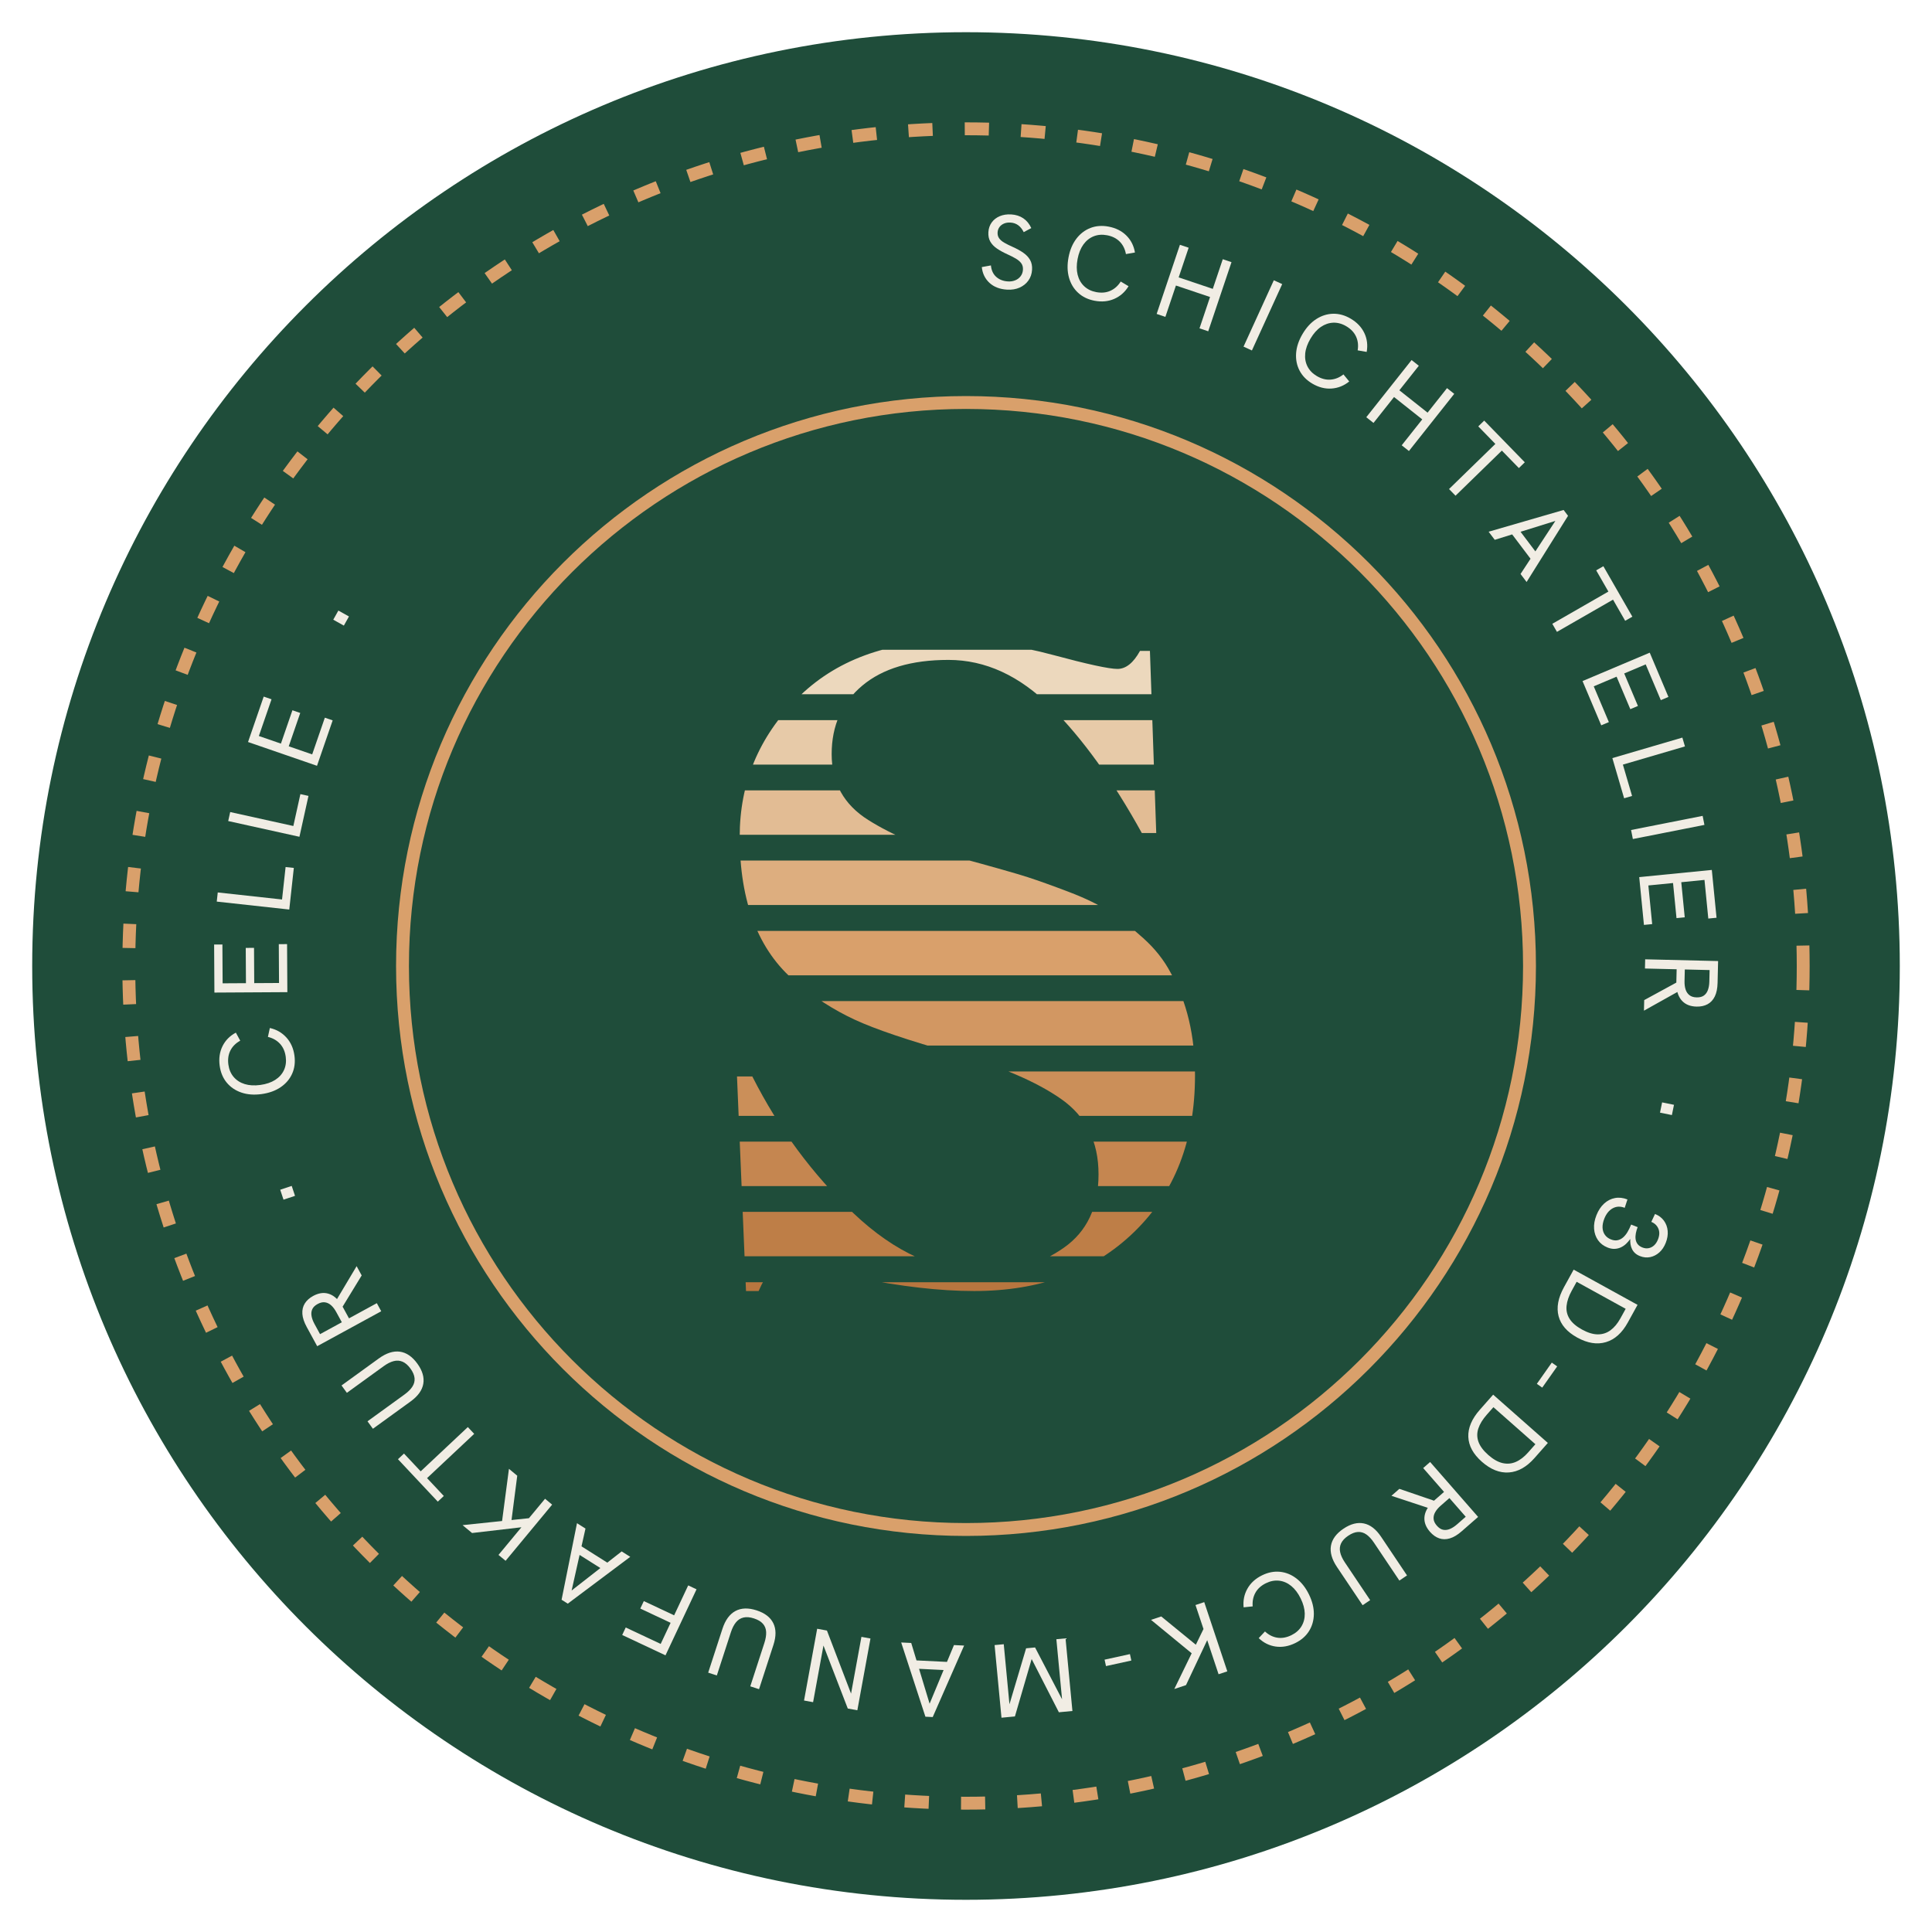
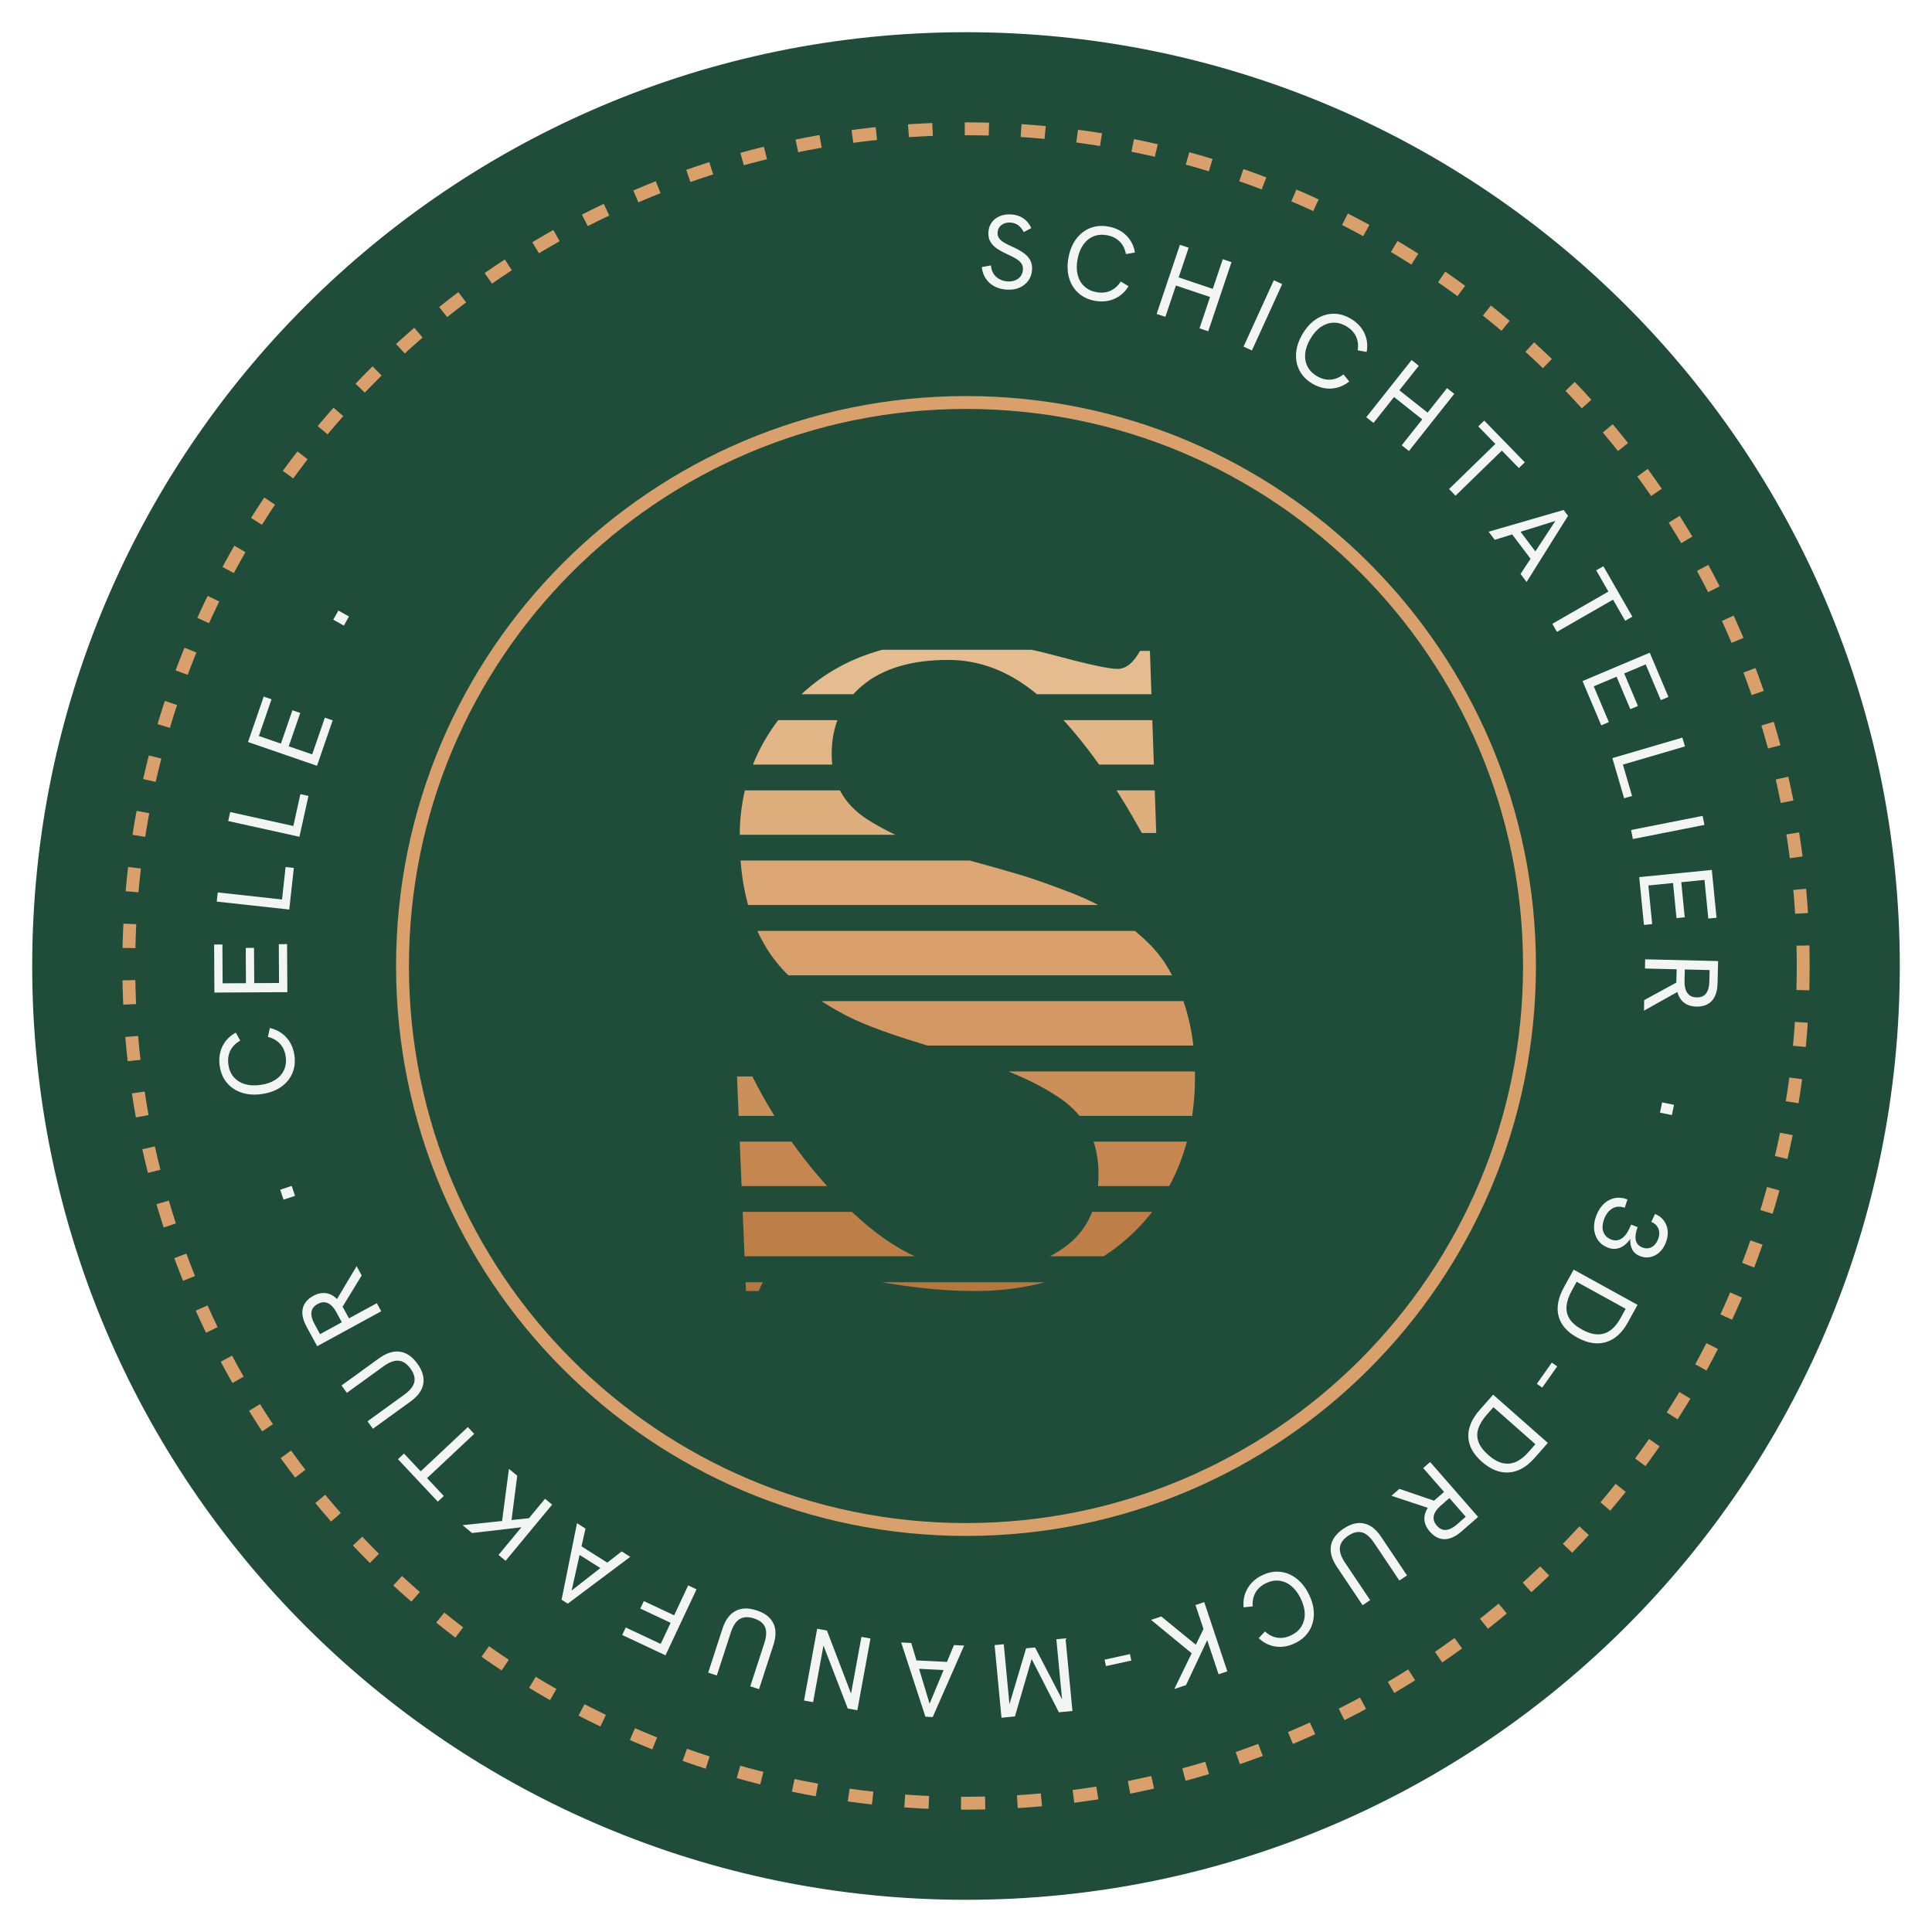
<svg xmlns="http://www.w3.org/2000/svg" viewBox="0 0 120 120" width="240" height="240">
  <circle cx="60" cy="60" r="58" fill="#1f4d3a" />
  <circle cx="60" cy="60" r="52" fill="none" stroke="#d9a06b" stroke-width=".8" stroke-dasharray="1.5 2" />
  <circle cx="60" cy="60" r="35" fill="none" stroke="#d9a06b" stroke-width=".8" />
  <defs>
    <clipPath id="sealS">
      <path d="M33.12 51.012Q35.92 51.012 38.076 49.5Q40.232 47.988 40.232 44.936Q40.232 41.884 37.908 40.26Q35.584 38.636 31.3 37.432Q27.016 36.228 25.084 35.332Q23.152 34.436 21.416 32.98Q17.944 30.068 17.944 23.964Q17.944 18.98 21.5 15.396Q25.056 11.812 31.216 11.812Q34.184 11.812 37.404 12.68Q40.624 13.548 41.408 13.548Q42.192 13.548 42.808 12.428H43.424L43.816 23.74H42.92Q40.232 18.868 37.292 15.928Q34.352 12.988 30.908 12.988Q27.464 12.988 25.56 14.584Q23.656 16.18 23.656 18.84Q23.656 21.5 25.924 22.928Q28.192 24.356 31.496 25.252Q34.8 26.148 35.836 26.484Q36.872 26.82 38.412 27.408Q39.952 27.996 40.932 28.64Q41.912 29.284 43.004 30.264Q44.096 31.244 44.712 32.42Q46.224 35.108 46.224 38.804Q46.224 44.852 42.444 48.52Q38.664 52.188 32.504 52.188Q29.312 52.188 25.196 51.348Q21.08 50.508 20.632 50.508Q19.848 50.508 19.12 52.188H18.336L17.776 38.86H18.728Q21.192 43.732 25.028 47.372Q28.864 51.012 33.12 51.012Z" transform="translate(28 28)" />
    </clipPath>
    <path id="sealRing" d="M60,60 m-44,0 a44,44 0 1,1 88,0 a44,44 0 1,1 -88,0" />
  </defs>
  <g clip-path="url(#sealS)">
    <g transform="translate(28 28)">
-       <rect x="0" y="8.00" width="64" height="2.76" fill="#f1e6d2" />
-       <rect x="0" y="12.36" width="64" height="2.76" fill="#ecd8bd" />
-       <rect x="0" y="16.73" width="64" height="2.76" fill="#e7caa8" />
-       <rect x="0" y="21.09" width="64" height="2.76" fill="#e2bc94" />
-       <rect x="0" y="25.45" width="64" height="2.76" fill="#ddae7f" />
+       <rect x="0" y="8.00" width="64" height="2.76" fill="#e8c39a" />
+       <rect x="0" y="12.36" width="64" height="2.76" fill="#e5bc90" />
+       <rect x="0" y="16.73" width="64" height="2.76" fill="#e2b587" />
+       <rect x="0" y="21.09" width="64" height="2.76" fill="#dfae7d" />
+       <rect x="0" y="25.45" width="64" height="2.76" fill="#dca774" />
      <rect x="0" y="29.82" width="64" height="2.76" fill="#d9a06b" />
      <rect x="0" y="34.18" width="64" height="2.76" fill="#d29762" />
      <rect x="0" y="38.55" width="64" height="2.76" fill="#cb8f59" />
      <rect x="0" y="42.91" width="64" height="2.76" fill="#c58650" />
      <rect x="0" y="47.27" width="64" height="2.76" fill="#be7e47" />
      <rect x="0" y="51.64" width="64" height="2.76" fill="#b8763f" />
    </g>
  </g>
-   <path d="M0.065 2.411Q-0.617 2.411 -1.053 2.054Q-1.488 1.696 -1.586 1.105L-1.027 0.968Q-0.956 1.423 -0.653 1.661Q-0.351 1.898 0.085 1.898Q0.338 1.898 0.539 1.8Q0.741 1.703 0.858 1.524Q0.975 1.345 0.975 1.118Q0.975 0.877 0.845 0.721Q0.715 0.565 0.484 0.449Q0.254 0.332 -0.052 0.215Q-0.429 0.071 -0.712 -0.098Q-0.995 -0.267 -1.151 -0.504Q-1.306 -0.741 -1.306 -1.086Q-1.306 -1.43 -1.137 -1.697Q-0.969 -1.963 -0.663 -2.116Q-0.357 -2.268 0.045 -2.268Q0.475 -2.268 0.806 -2.073Q1.137 -1.878 1.339 -1.495L0.884 -1.216Q0.734 -1.482 0.52 -1.622Q0.306 -1.761 0.026 -1.761Q-0.195 -1.761 -0.367 -1.677Q-0.54 -1.592 -0.637 -1.443Q-0.734 -1.293 -0.734 -1.099Q-0.734 -0.89 -0.617 -0.744Q-0.5 -0.598 -0.279 -0.488Q-0.058 -0.377 0.254 -0.26Q0.65 -0.111 0.936 0.065Q1.222 0.24 1.381 0.484Q1.54 0.728 1.54 1.085Q1.54 1.469 1.352 1.768Q1.163 2.067 0.832 2.239Q0.5 2.411 0.065 2.411Z" fill="#f1ede4" transform="translate(62.63 15.58) rotate(3.39)" />
-   <path d="M0.13 2.418Q-0.494 2.418 -0.965 2.125Q-1.436 1.833 -1.7 1.303Q-1.963 0.773 -1.963 0.071Q-1.963 -0.631 -1.7 -1.157Q-1.436 -1.683 -0.965 -1.976Q-0.494 -2.268 0.13 -2.268Q0.812 -2.268 1.313 -1.93Q1.813 -1.592 2.034 -0.994L1.502 -0.793Q1.333 -1.235 0.982 -1.479Q0.631 -1.723 0.13 -1.723Q-0.331 -1.723 -0.676 -1.502Q-1.02 -1.28 -1.206 -0.881Q-1.391 -0.481 -1.391 0.071Q-1.391 0.624 -1.206 1.027Q-1.02 1.43 -0.676 1.651Q-0.331 1.872 0.13 1.872Q0.631 1.872 0.982 1.625Q1.333 1.378 1.502 0.942L2.034 1.137Q1.813 1.729 1.313 2.073Q0.812 2.418 0.13 2.418Z" fill="#f1ede4" transform="translate(68.31 16.28) rotate(10.76)" />
-   <path d="M-1.69 2.34V-2.191H-1.118V-0.247H1.118V-2.191H1.69V2.34H1.118V0.286H-1.118V2.34Z" fill="#f1ede4" transform="translate(74.19 17.82) rotate(18.60)" />
-   <path d="M-0.286 2.34V-2.191H0.286V2.34Z" fill="#f1ede4" transform="translate(78.47 19.52) rotate(24.53)" />
-   <path d="M0.13 2.418Q-0.494 2.418 -0.965 2.125Q-1.436 1.833 -1.7 1.303Q-1.963 0.773 -1.963 0.071Q-1.963 -0.631 -1.7 -1.157Q-1.436 -1.683 -0.965 -1.976Q-0.494 -2.268 0.13 -2.268Q0.812 -2.268 1.313 -1.93Q1.813 -1.592 2.034 -0.994L1.502 -0.793Q1.333 -1.235 0.982 -1.479Q0.631 -1.723 0.13 -1.723Q-0.331 -1.723 -0.676 -1.502Q-1.02 -1.28 -1.206 -0.881Q-1.391 -0.481 -1.391 0.071Q-1.391 0.624 -1.206 1.027Q-1.02 1.43 -0.676 1.651Q-0.331 1.872 0.13 1.872Q0.631 1.872 0.982 1.625Q1.333 1.378 1.502 0.942L2.034 1.137Q1.813 1.729 1.313 2.073Q0.812 2.418 0.13 2.418Z" fill="#f1ede4" transform="translate(82.63 21.68) rotate(30.56)" />
-   <path d="M-1.69 2.34V-2.191H-1.118V-0.247H1.118V-2.191H1.69V2.34H1.118V0.286H-1.118V2.34Z" fill="#f1ede4" transform="translate(87.64 25.13) rotate(38.40)" />
-   <path d="M-0.289 2.34V-1.677H-1.81V-2.191H1.804V-1.677H0.289V2.34Z" fill="#f1ede4" transform="translate(91.88 28.95) rotate(45.76)" />
-   <path d="M-1.96 2.34 -0.231 -2.191H0.224L1.953 2.34H1.329L0.003 -1.372L-1.329 2.34ZM-0.998 1.274 -0.822 0.76H0.816L1.004 1.274Z" fill="#f1ede4" transform="translate(95.51 33.18) rotate(52.94)" />
-   <path d="M-0.289 2.34V-1.677H-1.81V-2.191H1.804V-1.677H0.289V2.34Z" fill="#f1ede4" transform="translate(98.59 37.83) rotate(60.12)" />
-   <path d="M-1.388 2.34V-2.191H1.596V-1.677H-0.816V-0.228H1.375V0.286H-0.816V1.826H1.596V2.34Z" fill="#f1ede4" transform="translate(100.99 42.67) rotate(67.09)" />
-   <path d="M-1.095 2.34V-2.191H-0.523V1.826H1.505V2.34Z" fill="#f1ede4" transform="translate(102.70 47.48) rotate(73.67)" />
-   <path d="M-0.286 2.34V-2.191H0.286V2.34Z" fill="#f1ede4" transform="translate(103.66 51.38) rotate(78.83)" />
-   <path d="M-1.388 2.34V-2.191H1.596V-1.677H-0.816V-0.228H1.375V0.286H-0.816V1.826H1.596V2.34Z" fill="#f1ede4" transform="translate(104.28 55.63) rotate(84.36)" />
-   <path d="M-1.43 2.34V-2.191H-0.078Q0.442 -2.191 0.773 -2.038Q1.105 -1.885 1.267 -1.599Q1.43 -1.313 1.43 -0.917Q1.43 -0.351 1.105 -0.023Q0.78 0.305 0.162 0.364Q0.065 0.371 -0.072 0.371Q-0.208 0.371 -0.338 0.371H-0.858V2.34ZM1.105 2.34 -0.072 0.299 0.513 0.228 1.761 2.34ZM-0.858 -0.136H-0.137Q0.162 -0.136 0.383 -0.214Q0.605 -0.292 0.731 -0.462Q0.858 -0.631 0.858 -0.91Q0.858 -1.196 0.731 -1.362Q0.605 -1.527 0.38 -1.602Q0.156 -1.677 -0.137 -1.677H-0.858Z" fill="#f1ede4" transform="translate(104.49 61.07) rotate(91.37)" />
-   <path d="M-0.377 0.448V-0.305H0.273V0.448Z" fill="#f1ede4" transform="translate(103.60 68.93) rotate(101.57)" />
-   <path d="M-0.032 2.392Q-0.52 2.392 -0.884 2.213Q-1.248 2.034 -1.449 1.713Q-1.651 1.391 -1.651 0.962L-1.105 0.929Q-1.105 1.358 -0.806 1.609Q-0.507 1.859 -0.013 1.859Q0.312 1.859 0.546 1.755Q0.78 1.651 0.907 1.456Q1.034 1.261 1.034 1.001Q1.034 0.76 0.929 0.601Q0.825 0.442 0.647 0.348Q0.468 0.253 0.228 0.214Q-0.013 0.175 -0.286 0.175V-0.26Q-0.085 -0.26 0.107 -0.296Q0.299 -0.332 0.452 -0.416Q0.605 -0.501 0.692 -0.644Q0.78 -0.787 0.78 -1.001Q0.78 -1.216 0.676 -1.378Q0.572 -1.54 0.39 -1.628Q0.208 -1.716 -0.039 -1.716Q-0.442 -1.716 -0.669 -1.495Q-0.897 -1.274 -0.903 -0.929L-1.443 -0.962Q-1.443 -1.339 -1.261 -1.628Q-1.079 -1.917 -0.757 -2.08Q-0.435 -2.242 -0.019 -2.242Q0.377 -2.242 0.679 -2.09Q0.982 -1.937 1.157 -1.671Q1.333 -1.404 1.333 -1.053Q1.333 -0.858 1.274 -0.705Q1.216 -0.553 1.108 -0.436Q1.001 -0.319 0.861 -0.237Q0.722 -0.156 0.566 -0.104Q0.76 -0.058 0.942 0.026Q1.124 0.111 1.267 0.247Q1.41 0.383 1.495 0.572Q1.579 0.76 1.579 1.007Q1.579 1.417 1.375 1.729Q1.17 2.041 0.809 2.216Q0.449 2.392 -0.032 2.392Z" fill="#f1ede4" transform="translate(101.37 76.39) rotate(111.61)" />
-   <path d="M-1.703 2.34V-2.191H-0.448Q0.663 -2.191 1.274 -1.589Q1.885 -0.988 1.885 0.111Q1.885 1.19 1.28 1.765Q0.676 2.34 -0.455 2.34ZM-1.131 1.813H-0.507Q0.071 1.813 0.478 1.641Q0.884 1.469 1.095 1.089Q1.306 0.708 1.306 0.091Q1.306 -0.526 1.095 -0.913Q0.884 -1.3 0.491 -1.482Q0.098 -1.664 -0.455 -1.664H-1.131Z" fill="#f1ede4" transform="translate(98.97 81.48) rotate(118.86)" />
-   <path d="M-0.803 0.572V0.163H0.809V0.572Z" fill="#f1ede4" transform="translate(96.39 85.62) rotate(125.15)" />
-   <path d="M-1.703 2.34V-2.191H-0.448Q0.663 -2.191 1.274 -1.589Q1.885 -0.988 1.885 0.111Q1.885 1.19 1.28 1.765Q0.676 2.34 -0.455 2.34ZM-1.131 1.813H-0.507Q0.071 1.813 0.478 1.641Q0.884 1.469 1.095 1.089Q1.306 0.708 1.306 0.091Q1.306 -0.526 1.095 -0.913Q0.884 -1.3 0.491 -1.482Q0.098 -1.664 -0.455 -1.664H-1.131Z" fill="#f1ede4" transform="translate(93.37 89.45) rotate(131.43)" />
-   <path d="M-1.43 2.34V-2.191H-0.078Q0.442 -2.191 0.773 -2.038Q1.105 -1.885 1.267 -1.599Q1.43 -1.313 1.43 -0.917Q1.43 -0.351 1.105 -0.023Q0.78 0.305 0.162 0.364Q0.065 0.371 -0.072 0.371Q-0.208 0.371 -0.338 0.371H-0.858V2.34ZM1.105 2.34 -0.072 0.299 0.513 0.228 1.761 2.34ZM-0.858 -0.136H-0.137Q0.162 -0.136 0.383 -0.214Q0.605 -0.292 0.731 -0.462Q0.858 -0.631 0.858 -0.91Q0.858 -1.196 0.731 -1.362Q0.605 -1.527 0.38 -1.602Q0.156 -1.677 -0.137 -1.677H-0.858Z" fill="#f1ede4" transform="translate(89.29 93.51) rotate(138.85)" />
-   <path d="M-0.007 2.418Q-0.813 2.418 -1.238 1.982Q-1.664 1.547 -1.664 0.702V-2.191H-1.092V0.637Q-1.092 1.046 -0.985 1.326Q-0.878 1.605 -0.637 1.748Q-0.397 1.891 -0.007 1.891Q0.383 1.891 0.627 1.745Q0.871 1.599 0.981 1.319Q1.092 1.04 1.092 0.63V-2.191H1.657V0.669Q1.657 1.527 1.232 1.973Q0.806 2.418 -0.007 2.418Z" fill="#f1ede4" transform="translate(84.79 96.96) rotate(146.15)" />
-   <path d="M0.13 2.418Q-0.494 2.418 -0.965 2.125Q-1.436 1.833 -1.7 1.303Q-1.963 0.773 -1.963 0.071Q-1.963 -0.631 -1.7 -1.157Q-1.436 -1.683 -0.965 -1.976Q-0.494 -2.268 0.13 -2.268Q0.812 -2.268 1.313 -1.93Q1.813 -1.592 2.034 -0.994L1.502 -0.793Q1.333 -1.235 0.982 -1.479Q0.631 -1.723 0.13 -1.723Q-0.331 -1.723 -0.676 -1.502Q-1.02 -1.28 -1.206 -0.881Q-1.391 -0.481 -1.391 0.071Q-1.391 0.624 -1.206 1.027Q-1.02 1.43 -0.676 1.651Q-0.331 1.872 0.13 1.872Q0.631 1.872 0.982 1.625Q1.333 1.378 1.502 0.942L2.034 1.137Q1.813 1.729 1.313 2.073Q0.812 2.418 0.13 2.418Z" fill="#f1ede4" transform="translate(79.57 99.96) rotate(153.90)" />
-   <path d="M-1.098 0.897V0.169L1.157 -2.191H1.924ZM-1.547 2.34V-2.191H-0.975V2.34ZM1.268 2.34 -0.273 -0.098 0.156 -0.494 1.937 2.34Z" fill="#f1ede4" transform="translate(74.07 102.22) rotate(161.56)" />
-   <path d="M-0.803 0.572V0.163H0.809V0.572Z" fill="#f1ede4" transform="translate(69.52 103.47) rotate(167.64)" />
-   <path d="M-2.213 2.34V-2.191H-1.368L0.055 1.391H-0.049L1.375 -2.191H2.213V2.34H1.641V-1.527L1.687 -1.521L0.283 1.956H-0.276L-1.687 -1.521L-1.641 -1.527V2.34Z" fill="#f1ede4" transform="translate(64.20 104.30) rotate(174.58)" />
-   <path d="M-1.96 2.34 -0.231 -2.191H0.224L1.953 2.34H1.329L0.003 -1.372L-1.329 2.34ZM-0.998 1.274 -0.822 0.76H0.816L1.004 1.274Z" fill="#f1ede4" transform="translate(57.81 104.45) rotate(182.82)" />
-   <path d="M-1.683 2.34V-2.191H-1.079L1.241 1.599H1.111V-2.191H1.683V2.34H1.066L-1.242 -1.456H-1.112V2.34Z" fill="#f1ede4" transform="translate(51.99 103.77) rotate(190.37)" />
-   <path d="M-0.007 2.418Q-0.813 2.418 -1.238 1.982Q-1.664 1.547 -1.664 0.702V-2.191H-1.092V0.637Q-1.092 1.046 -0.985 1.326Q-0.878 1.605 -0.637 1.748Q-0.397 1.891 -0.007 1.891Q0.383 1.891 0.627 1.745Q0.871 1.599 0.981 1.319Q1.092 1.04 1.092 0.63V-2.191H1.657V0.669Q1.657 1.527 1.232 1.973Q0.806 2.418 -0.007 2.418Z" fill="#f1ede4" transform="translate(46.24 102.32) rotate(198.01)" />
-   <path d="M-1.323 2.34V-2.191H1.648V-1.677H-0.751V-0.228H1.329V0.286H-0.751V2.34Z" fill="#f1ede4" transform="translate(41.07 100.27) rotate(205.18)" />
-   <path d="M-1.96 2.34 -0.231 -2.191H0.224L1.953 2.34H1.329L0.003 -1.372L-1.329 2.34ZM-0.998 1.274 -0.822 0.76H0.816L1.004 1.274Z" fill="#f1ede4" transform="translate(36.24 97.63) rotate(212.27)" />
-   <path d="M-1.098 0.897V0.169L1.157 -2.191H1.924ZM-1.547 2.34V-2.191H-0.975V2.34ZM1.268 2.34 -0.273 -0.098 0.156 -0.494 1.937 2.34Z" fill="#f1ede4" transform="translate(31.61 94.27) rotate(219.65)" />
-   <path d="M-0.289 2.34V-1.677H-1.81V-2.191H1.804V-1.677H0.289V2.34Z" fill="#f1ede4" transform="translate(27.55 90.45) rotate(226.81)" />
-   <path d="M-0.007 2.418Q-0.813 2.418 -1.238 1.982Q-1.664 1.547 -1.664 0.702V-2.191H-1.092V0.637Q-1.092 1.046 -0.985 1.326Q-0.878 1.605 -0.637 1.748Q-0.397 1.891 -0.007 1.891Q0.383 1.891 0.627 1.745Q0.871 1.599 0.981 1.319Q1.092 1.04 1.092 0.63V-2.191H1.657V0.669Q1.657 1.527 1.232 1.973Q0.806 2.418 -0.007 2.418Z" fill="#f1ede4" transform="translate(23.96 86.11) rotate(234.08)" />
-   <path d="M-1.43 2.34V-2.191H-0.078Q0.442 -2.191 0.773 -2.038Q1.105 -1.885 1.267 -1.599Q1.43 -1.313 1.43 -0.917Q1.43 -0.351 1.105 -0.023Q0.78 0.305 0.162 0.364Q0.065 0.371 -0.072 0.371Q-0.208 0.371 -0.338 0.371H-0.858V2.34ZM1.105 2.34 -0.072 0.299 0.513 0.228 1.761 2.34ZM-0.858 -0.136H-0.137Q0.162 -0.136 0.383 -0.214Q0.605 -0.292 0.731 -0.462Q0.858 -0.631 0.858 -0.91Q0.858 -1.196 0.731 -1.362Q0.605 -1.527 0.38 -1.602Q0.156 -1.677 -0.137 -1.677H-0.858Z" fill="#f1ede4" transform="translate(20.94 81.31) rotate(241.38)" />
-   <path d="M-0.377 0.448V-0.305H0.273V0.448Z" fill="#f1ede4" transform="translate(17.78 74.06) rotate(251.58)" />
-   <path d="M0.13 2.418Q-0.494 2.418 -0.965 2.125Q-1.436 1.833 -1.7 1.303Q-1.963 0.773 -1.963 0.071Q-1.963 -0.631 -1.7 -1.157Q-1.436 -1.683 -0.965 -1.976Q-0.494 -2.268 0.13 -2.268Q0.812 -2.268 1.313 -1.93Q1.813 -1.592 2.034 -0.994L1.502 -0.793Q1.333 -1.235 0.982 -1.479Q0.631 -1.723 0.13 -1.723Q-0.331 -1.723 -0.676 -1.502Q-1.02 -1.28 -1.206 -0.881Q-1.391 -0.481 -1.391 0.071Q-1.391 0.624 -1.206 1.027Q-1.02 1.43 -0.676 1.651Q-0.331 1.872 0.13 1.872Q0.631 1.872 0.982 1.625Q1.333 1.378 1.502 0.942L2.034 1.137Q1.813 1.729 1.313 2.073Q0.812 2.418 0.13 2.418Z" fill="#f1ede4" transform="translate(15.91 66.02) rotate(262.22)" />
-   <path d="M-1.388 2.34V-2.191H1.596V-1.677H-0.816V-0.228H1.375V0.286H-0.816V1.826H1.596V2.34Z" fill="#f1ede4" transform="translate(15.50 60.25) rotate(269.67)" />
-   <path d="M-1.095 2.34V-2.191H-0.523V1.826H1.505V2.34Z" fill="#f1ede4" transform="translate(15.76 55.15) rotate(276.25)" />
-   <path d="M-1.095 2.34V-2.191H-0.523V1.826H1.505V2.34Z" fill="#f1ede4" transform="translate(16.55 50.40) rotate(282.46)" />
-   <path d="M-1.388 2.34V-2.191H1.596V-1.677H-0.816V-0.228H1.375V0.286H-0.816V1.826H1.596V2.34Z" fill="#f1ede4" transform="translate(17.93 45.49) rotate(289.03)" />
-   <path d="M-0.377 0.448V-0.305H0.273V0.448Z" fill="#f1ede4" transform="translate(21.15 38.31) rotate(299.18)" />
+   <path d="M0.065 2.411Q-0.617 2.411 -1.053 2.054Q-1.488 1.696 -1.586 1.105L-1.027 0.968Q-0.956 1.423 -0.653 1.661Q-0.351 1.898 0.085 1.898Q0.338 1.898 0.539 1.8Q0.741 1.703 0.858 1.524Q0.975 1.345 0.975 1.118Q0.975 0.877 0.845 0.721Q0.715 0.565 0.484 0.449Q0.254 0.332 -0.052 0.215Q-0.429 0.071 -0.712 -0.098Q-0.995 -0.267 -1.151 -0.504Q-1.306 -0.741 -1.306 -1.086Q-1.306 -1.43 -1.137 -1.697Q-0.969 -1.963 -0.663 -2.116Q-0.357 -2.268 0.045 -2.268Q0.475 -2.268 0.806 -2.073Q1.137 -1.878 1.339 -1.495L0.884 -1.216Q0.734 -1.482 0.52 -1.622Q0.306 -1.761 0.026 -1.761Q-0.195 -1.761 -0.367 -1.677Q-0.54 -1.592 -0.637 -1.443Q-0.734 -1.293 -0.734 -1.099Q-0.734 -0.89 -0.617 -0.744Q-0.5 -0.598 -0.279 -0.488Q-0.058 -0.377 0.254 -0.26Q0.65 -0.111 0.936 0.065Q1.222 0.24 1.381 0.484Q1.54 0.728 1.54 1.085Q1.54 1.469 1.352 1.768Q1.163 2.067 0.832 2.239Q0.5 2.411 0.065 2.411Z" fill="#f2f5f3" transform="translate(62.63 15.58) rotate(3.39)" />
+   <path d="M0.13 2.418Q-0.494 2.418 -0.965 2.125Q-1.436 1.833 -1.7 1.303Q-1.963 0.773 -1.963 0.071Q-1.963 -0.631 -1.7 -1.157Q-1.436 -1.683 -0.965 -1.976Q-0.494 -2.268 0.13 -2.268Q0.812 -2.268 1.313 -1.93Q1.813 -1.592 2.034 -0.994L1.502 -0.793Q1.333 -1.235 0.982 -1.479Q0.631 -1.723 0.13 -1.723Q-0.331 -1.723 -0.676 -1.502Q-1.02 -1.28 -1.206 -0.881Q-1.391 -0.481 -1.391 0.071Q-1.391 0.624 -1.206 1.027Q-1.02 1.43 -0.676 1.651Q-0.331 1.872 0.13 1.872Q0.631 1.872 0.982 1.625Q1.333 1.378 1.502 0.942L2.034 1.137Q1.813 1.729 1.313 2.073Q0.812 2.418 0.13 2.418Z" fill="#f2f5f3" transform="translate(68.31 16.28) rotate(10.76)" />
+   <path d="M-1.69 2.34V-2.191H-1.118V-0.247H1.118V-2.191H1.69V2.34H1.118V0.286H-1.118V2.34Z" fill="#f2f5f3" transform="translate(74.19 17.82) rotate(18.60)" />
+   <path d="M-0.286 2.34V-2.191H0.286V2.34Z" fill="#f2f5f3" transform="translate(78.47 19.52) rotate(24.53)" />
+   <path d="M0.13 2.418Q-0.494 2.418 -0.965 2.125Q-1.436 1.833 -1.7 1.303Q-1.963 0.773 -1.963 0.071Q-1.963 -0.631 -1.7 -1.157Q-1.436 -1.683 -0.965 -1.976Q-0.494 -2.268 0.13 -2.268Q0.812 -2.268 1.313 -1.93Q1.813 -1.592 2.034 -0.994L1.502 -0.793Q1.333 -1.235 0.982 -1.479Q0.631 -1.723 0.13 -1.723Q-0.331 -1.723 -0.676 -1.502Q-1.02 -1.28 -1.206 -0.881Q-1.391 -0.481 -1.391 0.071Q-1.391 0.624 -1.206 1.027Q-1.02 1.43 -0.676 1.651Q-0.331 1.872 0.13 1.872Q0.631 1.872 0.982 1.625Q1.333 1.378 1.502 0.942L2.034 1.137Q1.813 1.729 1.313 2.073Q0.812 2.418 0.13 2.418Z" fill="#f2f5f3" transform="translate(82.63 21.68) rotate(30.56)" />
+   <path d="M-1.69 2.34V-2.191H-1.118V-0.247H1.118V-2.191H1.69V2.34H1.118V0.286H-1.118V2.34Z" fill="#f2f5f3" transform="translate(87.64 25.13) rotate(38.40)" />
+   <path d="M-0.289 2.34V-1.677H-1.81V-2.191H1.804V-1.677H0.289V2.34Z" fill="#f2f5f3" transform="translate(91.88 28.95) rotate(45.76)" />
+   <path d="M-1.96 2.34 -0.231 -2.191H0.224L1.953 2.34H1.329L0.003 -1.372L-1.329 2.34ZM-0.998 1.274 -0.822 0.76H0.816L1.004 1.274Z" fill="#f2f5f3" transform="translate(95.51 33.18) rotate(52.94)" />
+   <path d="M-0.289 2.34V-1.677H-1.81V-2.191H1.804V-1.677H0.289V2.34Z" fill="#f2f5f3" transform="translate(98.59 37.83) rotate(60.12)" />
+   <path d="M-1.388 2.34V-2.191H1.596V-1.677H-0.816V-0.228H1.375V0.286H-0.816V1.826H1.596V2.34Z" fill="#f2f5f3" transform="translate(100.99 42.67) rotate(67.09)" />
+   <path d="M-1.095 2.34V-2.191H-0.523V1.826H1.505V2.34Z" fill="#f2f5f3" transform="translate(102.70 47.48) rotate(73.67)" />
+   <path d="M-0.286 2.34V-2.191H0.286V2.34Z" fill="#f2f5f3" transform="translate(103.66 51.38) rotate(78.83)" />
+   <path d="M-1.388 2.34V-2.191H1.596V-1.677H-0.816V-0.228H1.375V0.286H-0.816V1.826H1.596V2.34Z" fill="#f2f5f3" transform="translate(104.28 55.63) rotate(84.36)" />
+   <path d="M-1.43 2.34V-2.191H-0.078Q0.442 -2.191 0.773 -2.038Q1.105 -1.885 1.267 -1.599Q1.43 -1.313 1.43 -0.917Q1.43 -0.351 1.105 -0.023Q0.78 0.305 0.162 0.364Q0.065 0.371 -0.072 0.371Q-0.208 0.371 -0.338 0.371H-0.858V2.34ZM1.105 2.34 -0.072 0.299 0.513 0.228 1.761 2.34ZM-0.858 -0.136H-0.137Q0.162 -0.136 0.383 -0.214Q0.605 -0.292 0.731 -0.462Q0.858 -0.631 0.858 -0.91Q0.858 -1.196 0.731 -1.362Q0.605 -1.527 0.38 -1.602Q0.156 -1.677 -0.137 -1.677H-0.858Z" fill="#f2f5f3" transform="translate(104.49 61.07) rotate(91.37)" />
+   <path d="M-0.377 0.448V-0.305H0.273V0.448Z" fill="#f2f5f3" transform="translate(103.60 68.93) rotate(101.57)" />
+   <path d="M-0.032 2.392Q-0.52 2.392 -0.884 2.213Q-1.248 2.034 -1.449 1.713Q-1.651 1.391 -1.651 0.962L-1.105 0.929Q-1.105 1.358 -0.806 1.609Q-0.507 1.859 -0.013 1.859Q0.312 1.859 0.546 1.755Q0.78 1.651 0.907 1.456Q1.034 1.261 1.034 1.001Q1.034 0.76 0.929 0.601Q0.825 0.442 0.647 0.348Q0.468 0.253 0.228 0.214Q-0.013 0.175 -0.286 0.175V-0.26Q-0.085 -0.26 0.107 -0.296Q0.299 -0.332 0.452 -0.416Q0.605 -0.501 0.692 -0.644Q0.78 -0.787 0.78 -1.001Q0.78 -1.216 0.676 -1.378Q0.572 -1.54 0.39 -1.628Q0.208 -1.716 -0.039 -1.716Q-0.442 -1.716 -0.669 -1.495Q-0.897 -1.274 -0.903 -0.929L-1.443 -0.962Q-1.443 -1.339 -1.261 -1.628Q-1.079 -1.917 -0.757 -2.08Q-0.435 -2.242 -0.019 -2.242Q0.377 -2.242 0.679 -2.09Q0.982 -1.937 1.157 -1.671Q1.333 -1.404 1.333 -1.053Q1.333 -0.858 1.274 -0.705Q1.216 -0.553 1.108 -0.436Q1.001 -0.319 0.861 -0.237Q0.722 -0.156 0.566 -0.104Q0.76 -0.058 0.942 0.026Q1.124 0.111 1.267 0.247Q1.41 0.383 1.495 0.572Q1.579 0.76 1.579 1.007Q1.579 1.417 1.375 1.729Q1.17 2.041 0.809 2.216Q0.449 2.392 -0.032 2.392Z" fill="#f2f5f3" transform="translate(101.37 76.39) rotate(111.61)" />
+   <path d="M-1.703 2.34V-2.191H-0.448Q0.663 -2.191 1.274 -1.589Q1.885 -0.988 1.885 0.111Q1.885 1.19 1.28 1.765Q0.676 2.34 -0.455 2.34ZM-1.131 1.813H-0.507Q0.071 1.813 0.478 1.641Q0.884 1.469 1.095 1.089Q1.306 0.708 1.306 0.091Q1.306 -0.526 1.095 -0.913Q0.884 -1.3 0.491 -1.482Q0.098 -1.664 -0.455 -1.664H-1.131Z" fill="#f2f5f3" transform="translate(98.97 81.48) rotate(118.86)" />
+   <path d="M-0.803 0.572V0.163H0.809V0.572Z" fill="#f2f5f3" transform="translate(96.39 85.62) rotate(125.15)" />
+   <path d="M-1.703 2.34V-2.191H-0.448Q0.663 -2.191 1.274 -1.589Q1.885 -0.988 1.885 0.111Q1.885 1.19 1.28 1.765Q0.676 2.34 -0.455 2.34ZM-1.131 1.813H-0.507Q0.071 1.813 0.478 1.641Q0.884 1.469 1.095 1.089Q1.306 0.708 1.306 0.091Q1.306 -0.526 1.095 -0.913Q0.884 -1.3 0.491 -1.482Q0.098 -1.664 -0.455 -1.664H-1.131Z" fill="#f2f5f3" transform="translate(93.37 89.45) rotate(131.43)" />
+   <path d="M-1.43 2.34V-2.191H-0.078Q0.442 -2.191 0.773 -2.038Q1.105 -1.885 1.267 -1.599Q1.43 -1.313 1.43 -0.917Q1.43 -0.351 1.105 -0.023Q0.78 0.305 0.162 0.364Q0.065 0.371 -0.072 0.371Q-0.208 0.371 -0.338 0.371H-0.858V2.34ZM1.105 2.34 -0.072 0.299 0.513 0.228 1.761 2.34ZM-0.858 -0.136H-0.137Q0.162 -0.136 0.383 -0.214Q0.605 -0.292 0.731 -0.462Q0.858 -0.631 0.858 -0.91Q0.858 -1.196 0.731 -1.362Q0.605 -1.527 0.38 -1.602Q0.156 -1.677 -0.137 -1.677H-0.858Z" fill="#f2f5f3" transform="translate(89.29 93.51) rotate(138.85)" />
+   <path d="M-0.007 2.418Q-0.813 2.418 -1.238 1.982Q-1.664 1.547 -1.664 0.702V-2.191H-1.092V0.637Q-1.092 1.046 -0.985 1.326Q-0.878 1.605 -0.637 1.748Q-0.397 1.891 -0.007 1.891Q0.383 1.891 0.627 1.745Q0.871 1.599 0.981 1.319Q1.092 1.04 1.092 0.63V-2.191H1.657V0.669Q1.657 1.527 1.232 1.973Q0.806 2.418 -0.007 2.418Z" fill="#f2f5f3" transform="translate(84.79 96.96) rotate(146.15)" />
+   <path d="M0.13 2.418Q-0.494 2.418 -0.965 2.125Q-1.436 1.833 -1.7 1.303Q-1.963 0.773 -1.963 0.071Q-1.963 -0.631 -1.7 -1.157Q-1.436 -1.683 -0.965 -1.976Q-0.494 -2.268 0.13 -2.268Q0.812 -2.268 1.313 -1.93Q1.813 -1.592 2.034 -0.994L1.502 -0.793Q1.333 -1.235 0.982 -1.479Q0.631 -1.723 0.13 -1.723Q-0.331 -1.723 -0.676 -1.502Q-1.02 -1.28 -1.206 -0.881Q-1.391 -0.481 -1.391 0.071Q-1.391 0.624 -1.206 1.027Q-1.02 1.43 -0.676 1.651Q-0.331 1.872 0.13 1.872Q0.631 1.872 0.982 1.625Q1.333 1.378 1.502 0.942L2.034 1.137Q1.813 1.729 1.313 2.073Q0.812 2.418 0.13 2.418Z" fill="#f2f5f3" transform="translate(79.57 99.96) rotate(153.90)" />
+   <path d="M-1.098 0.897V0.169L1.157 -2.191H1.924ZM-1.547 2.34V-2.191H-0.975V2.34ZM1.268 2.34 -0.273 -0.098 0.156 -0.494 1.937 2.34Z" fill="#f2f5f3" transform="translate(74.07 102.22) rotate(161.56)" />
+   <path d="M-0.803 0.572V0.163H0.809V0.572Z" fill="#f2f5f3" transform="translate(69.52 103.47) rotate(167.64)" />
+   <path d="M-2.213 2.34V-2.191H-1.368L0.055 1.391H-0.049L1.375 -2.191H2.213V2.34H1.641V-1.527L1.687 -1.521L0.283 1.956H-0.276L-1.687 -1.521L-1.641 -1.527V2.34Z" fill="#f2f5f3" transform="translate(64.20 104.30) rotate(174.58)" />
+   <path d="M-1.96 2.34 -0.231 -2.191H0.224L1.953 2.34H1.329L0.003 -1.372L-1.329 2.34ZM-0.998 1.274 -0.822 0.76H0.816L1.004 1.274Z" fill="#f2f5f3" transform="translate(57.81 104.45) rotate(182.82)" />
+   <path d="M-1.683 2.34V-2.191H-1.079L1.241 1.599H1.111V-2.191H1.683V2.34H1.066L-1.242 -1.456H-1.112V2.34Z" fill="#f2f5f3" transform="translate(51.99 103.77) rotate(190.37)" />
+   <path d="M-0.007 2.418Q-0.813 2.418 -1.238 1.982Q-1.664 1.547 -1.664 0.702V-2.191H-1.092V0.637Q-1.092 1.046 -0.985 1.326Q-0.878 1.605 -0.637 1.748Q-0.397 1.891 -0.007 1.891Q0.383 1.891 0.627 1.745Q0.871 1.599 0.981 1.319Q1.092 1.04 1.092 0.63V-2.191H1.657V0.669Q1.657 1.527 1.232 1.973Q0.806 2.418 -0.007 2.418Z" fill="#f2f5f3" transform="translate(46.24 102.32) rotate(198.01)" />
+   <path d="M-1.323 2.34V-2.191H1.648V-1.677H-0.751V-0.228H1.329V0.286H-0.751V2.34Z" fill="#f2f5f3" transform="translate(41.07 100.27) rotate(205.18)" />
+   <path d="M-1.96 2.34 -0.231 -2.191H0.224L1.953 2.34H1.329L0.003 -1.372L-1.329 2.34ZM-0.998 1.274 -0.822 0.76H0.816L1.004 1.274Z" fill="#f2f5f3" transform="translate(36.24 97.63) rotate(212.27)" />
+   <path d="M-1.098 0.897V0.169L1.157 -2.191H1.924ZM-1.547 2.34V-2.191H-0.975V2.34ZM1.268 2.34 -0.273 -0.098 0.156 -0.494 1.937 2.34Z" fill="#f2f5f3" transform="translate(31.61 94.27) rotate(219.65)" />
+   <path d="M-0.289 2.34V-1.677H-1.81V-2.191H1.804V-1.677H0.289V2.34Z" fill="#f2f5f3" transform="translate(27.55 90.45) rotate(226.81)" />
+   <path d="M-0.007 2.418Q-0.813 2.418 -1.238 1.982Q-1.664 1.547 -1.664 0.702V-2.191H-1.092V0.637Q-1.092 1.046 -0.985 1.326Q-0.878 1.605 -0.637 1.748Q-0.397 1.891 -0.007 1.891Q0.383 1.891 0.627 1.745Q0.871 1.599 0.981 1.319Q1.092 1.04 1.092 0.63V-2.191H1.657V0.669Q1.657 1.527 1.232 1.973Q0.806 2.418 -0.007 2.418Z" fill="#f2f5f3" transform="translate(23.96 86.11) rotate(234.08)" />
+   <path d="M-1.43 2.34V-2.191H-0.078Q0.442 -2.191 0.773 -2.038Q1.105 -1.885 1.267 -1.599Q1.43 -1.313 1.43 -0.917Q1.43 -0.351 1.105 -0.023Q0.78 0.305 0.162 0.364Q0.065 0.371 -0.072 0.371Q-0.208 0.371 -0.338 0.371H-0.858V2.34ZM1.105 2.34 -0.072 0.299 0.513 0.228 1.761 2.34ZM-0.858 -0.136H-0.137Q0.162 -0.136 0.383 -0.214Q0.605 -0.292 0.731 -0.462Q0.858 -0.631 0.858 -0.91Q0.858 -1.196 0.731 -1.362Q0.605 -1.527 0.38 -1.602Q0.156 -1.677 -0.137 -1.677H-0.858Z" fill="#f2f5f3" transform="translate(20.94 81.31) rotate(241.38)" />
+   <path d="M-0.377 0.448V-0.305H0.273V0.448Z" fill="#f2f5f3" transform="translate(17.78 74.06) rotate(251.58)" />
+   <path d="M0.13 2.418Q-0.494 2.418 -0.965 2.125Q-1.436 1.833 -1.7 1.303Q-1.963 0.773 -1.963 0.071Q-1.963 -0.631 -1.7 -1.157Q-1.436 -1.683 -0.965 -1.976Q-0.494 -2.268 0.13 -2.268Q0.812 -2.268 1.313 -1.93Q1.813 -1.592 2.034 -0.994L1.502 -0.793Q1.333 -1.235 0.982 -1.479Q0.631 -1.723 0.13 -1.723Q-0.331 -1.723 -0.676 -1.502Q-1.02 -1.28 -1.206 -0.881Q-1.391 -0.481 -1.391 0.071Q-1.391 0.624 -1.206 1.027Q-1.02 1.43 -0.676 1.651Q-0.331 1.872 0.13 1.872Q0.631 1.872 0.982 1.625Q1.333 1.378 1.502 0.942L2.034 1.137Q1.813 1.729 1.313 2.073Q0.812 2.418 0.13 2.418Z" fill="#f2f5f3" transform="translate(15.91 66.02) rotate(262.22)" />
+   <path d="M-1.388 2.34V-2.191H1.596V-1.677H-0.816V-0.228H1.375V0.286H-0.816V1.826H1.596V2.34Z" fill="#f2f5f3" transform="translate(15.50 60.25) rotate(269.67)" />
+   <path d="M-1.095 2.34V-2.191H-0.523V1.826H1.505V2.34Z" fill="#f2f5f3" transform="translate(15.76 55.15) rotate(276.25)" />
+   <path d="M-1.095 2.34V-2.191H-0.523V1.826H1.505V2.34Z" fill="#f2f5f3" transform="translate(16.55 50.40) rotate(282.46)" />
+   <path d="M-1.388 2.34V-2.191H1.596V-1.677H-0.816V-0.228H1.375V0.286H-0.816V1.826H1.596V2.34Z" fill="#f2f5f3" transform="translate(17.93 45.49) rotate(289.03)" />
+   <path d="M-0.377 0.448V-0.305H0.273V0.448Z" fill="#f2f5f3" transform="translate(21.15 38.31) rotate(299.18)" />
</svg>
